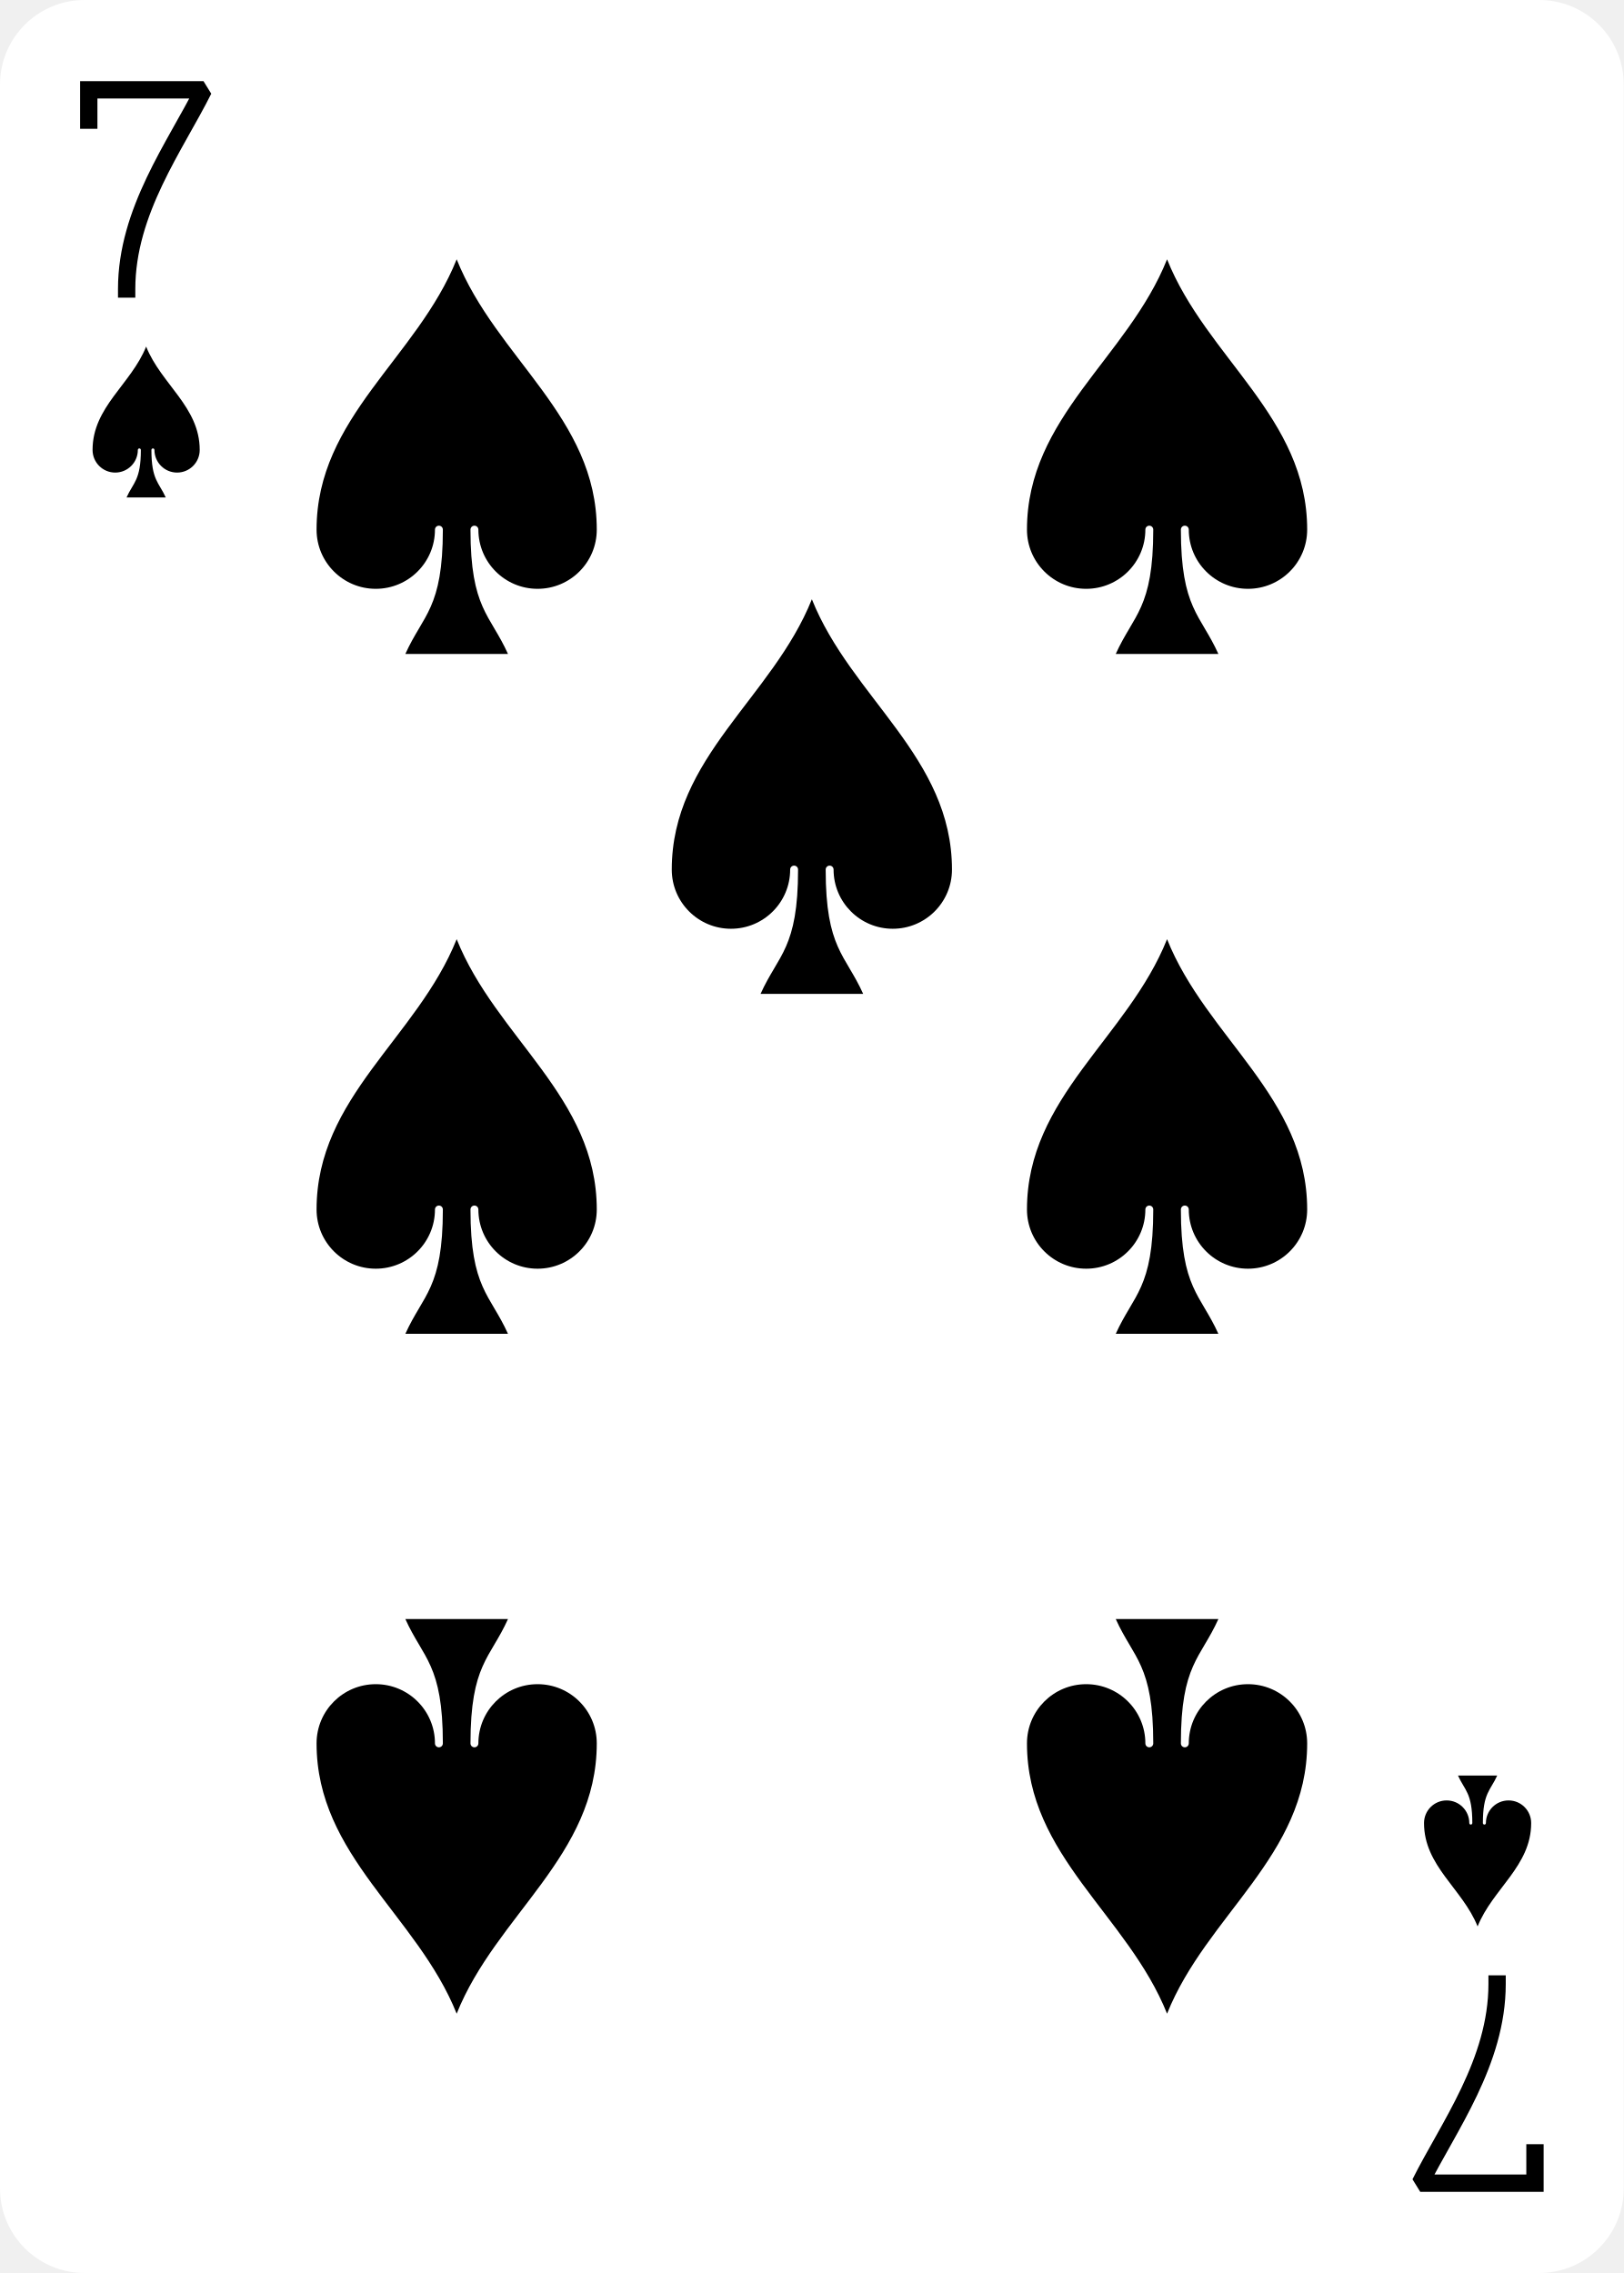
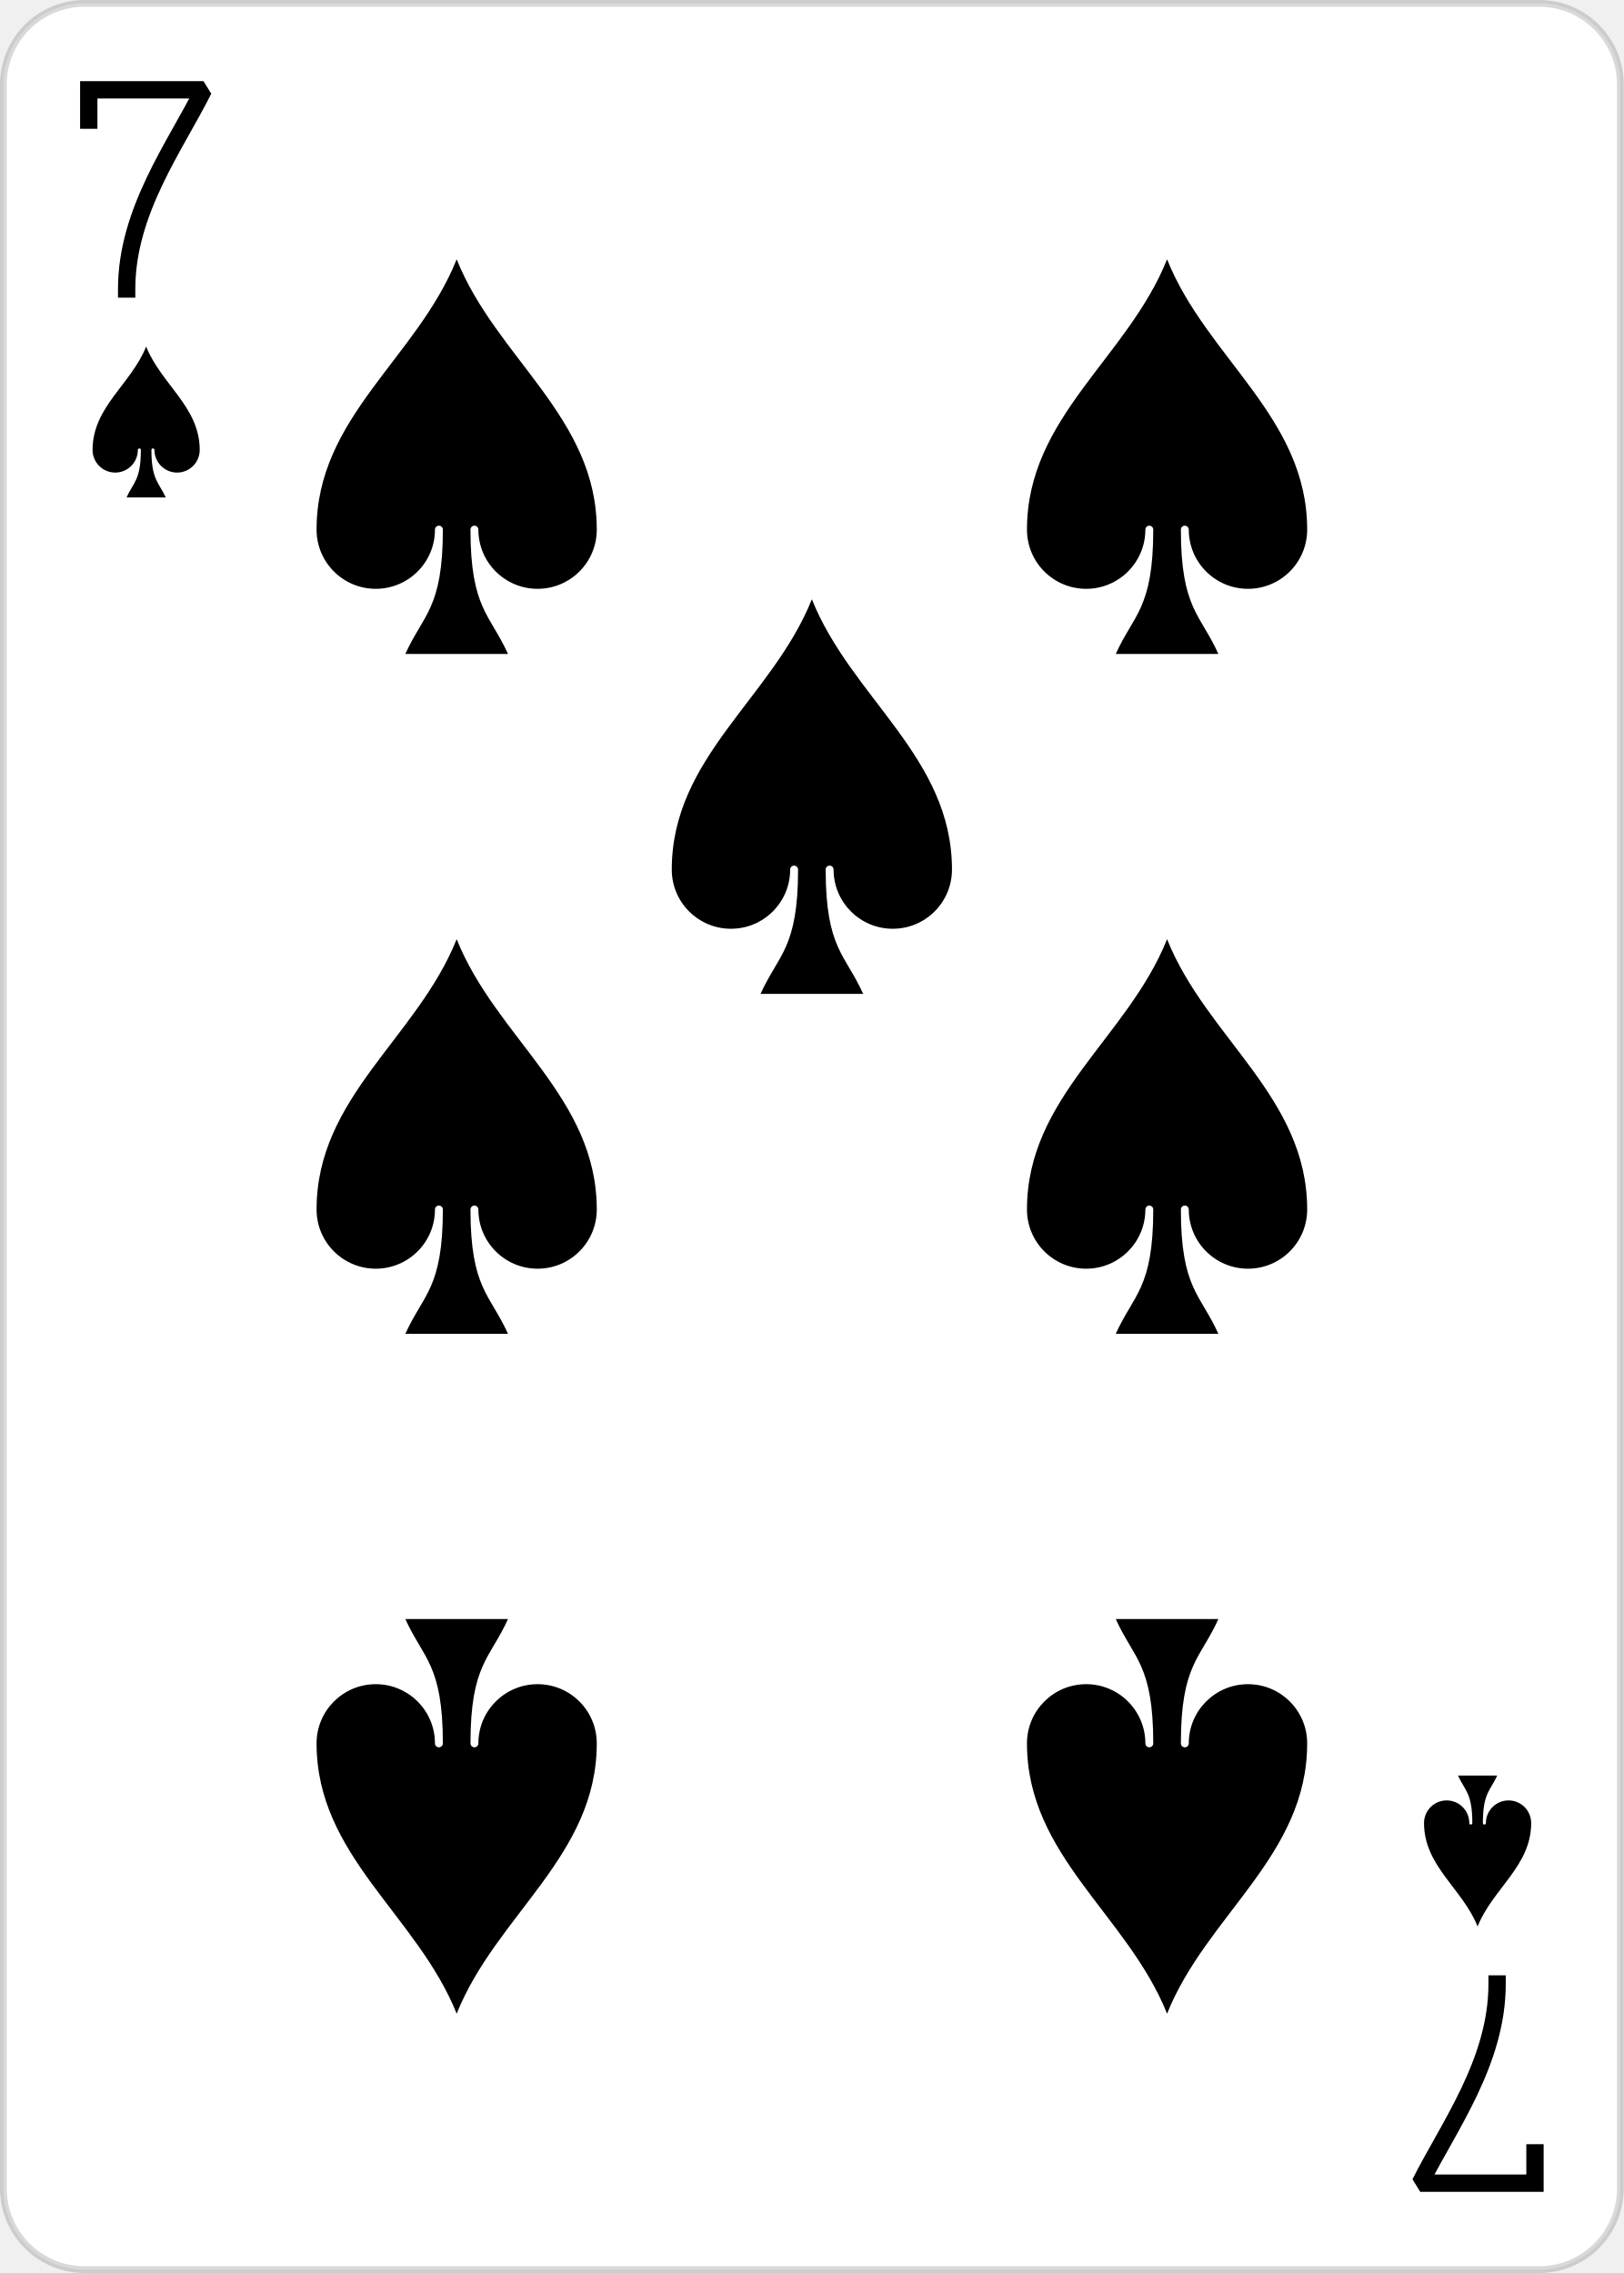
<svg xmlns="http://www.w3.org/2000/svg" xmlns:xlink="http://www.w3.org/1999/xlink" class="card" face="7S" height="13.125in" preserveAspectRatio="none" viewBox="-120 -168 240 336" width="9.375in">
  <style>
    /* CSS pour centrer le SVG dans l'écran */
    svg {
        position: absolute;
        top: 50%;
        left: 50%;
        transform: translate(-50%, -50%);
    }
    body {
        margin: 0;
        overflow: hidden;
    }
</style>
  <defs>
    <symbol id="SS7" viewBox="-600 -600 1200 1200" preserveAspectRatio="xMinYMid">
      <path d="M0 -500C100 -250 355 -100 355 185A150 150 0 0 1 55 185A10 10 0 0 0 35 185C35 385 85 400 130 500L-130 500C-85 400 -35 385 -35 185A10 10 0 0 0 -55 185A150 150 0 0 1 -355 185C-355 -100 -100 -250 0 -500Z" fill="black" />
    </symbol>
    <symbol id="VS7" viewBox="-500 -500 1000 1000" preserveAspectRatio="xMinYMid">
      <path d="M-265 -320L-265 -460L265 -460C135 -200 -90 100 -90 460" stroke="black" stroke-width="80" stroke-linecap="square" stroke-miterlimit="1.5" fill="none" />
    </symbol>
  </defs>
-   <rect width="239" height="335" x="-119.5" y="-167.5" rx="12" ry="12" fill="white" stroke="white" />
+   <rect width="239" height="335" x="-119.5" y="-167.5" rx="12" ry="12" fill="white" stroke="rgba(0,0,0,0.15)" />
  <use xlink:href="#VS7" height="32" width="32" x="-114.4" y="-156" />
  <use xlink:href="#SS7" height="26.769" width="26.769" x="-111.784" y="-119" />
  <use xlink:href="#SS7" height="70" width="70" x="-87.501" y="-135.501" />
  <use xlink:href="#SS7" height="70" width="70" x="17.501" y="-135.501" />
  <use xlink:href="#SS7" height="70" width="70" x="-87.501" y="-35" />
  <use xlink:href="#SS7" height="70" width="70" x="17.501" y="-35" />
  <use xlink:href="#SS7" height="70" width="70" x="-35" y="-85.25" />
  <g transform="rotate(180)">
    <use xlink:href="#VS7" height="32" width="32" x="-114.4" y="-156" />
    <use xlink:href="#SS7" height="26.769" width="26.769" x="-111.784" y="-119" />
    <use xlink:href="#SS7" height="70" width="70" x="-87.501" y="-135.501" />
    <use xlink:href="#SS7" height="70" width="70" x="17.501" y="-135.501" />
  </g>
</svg>
